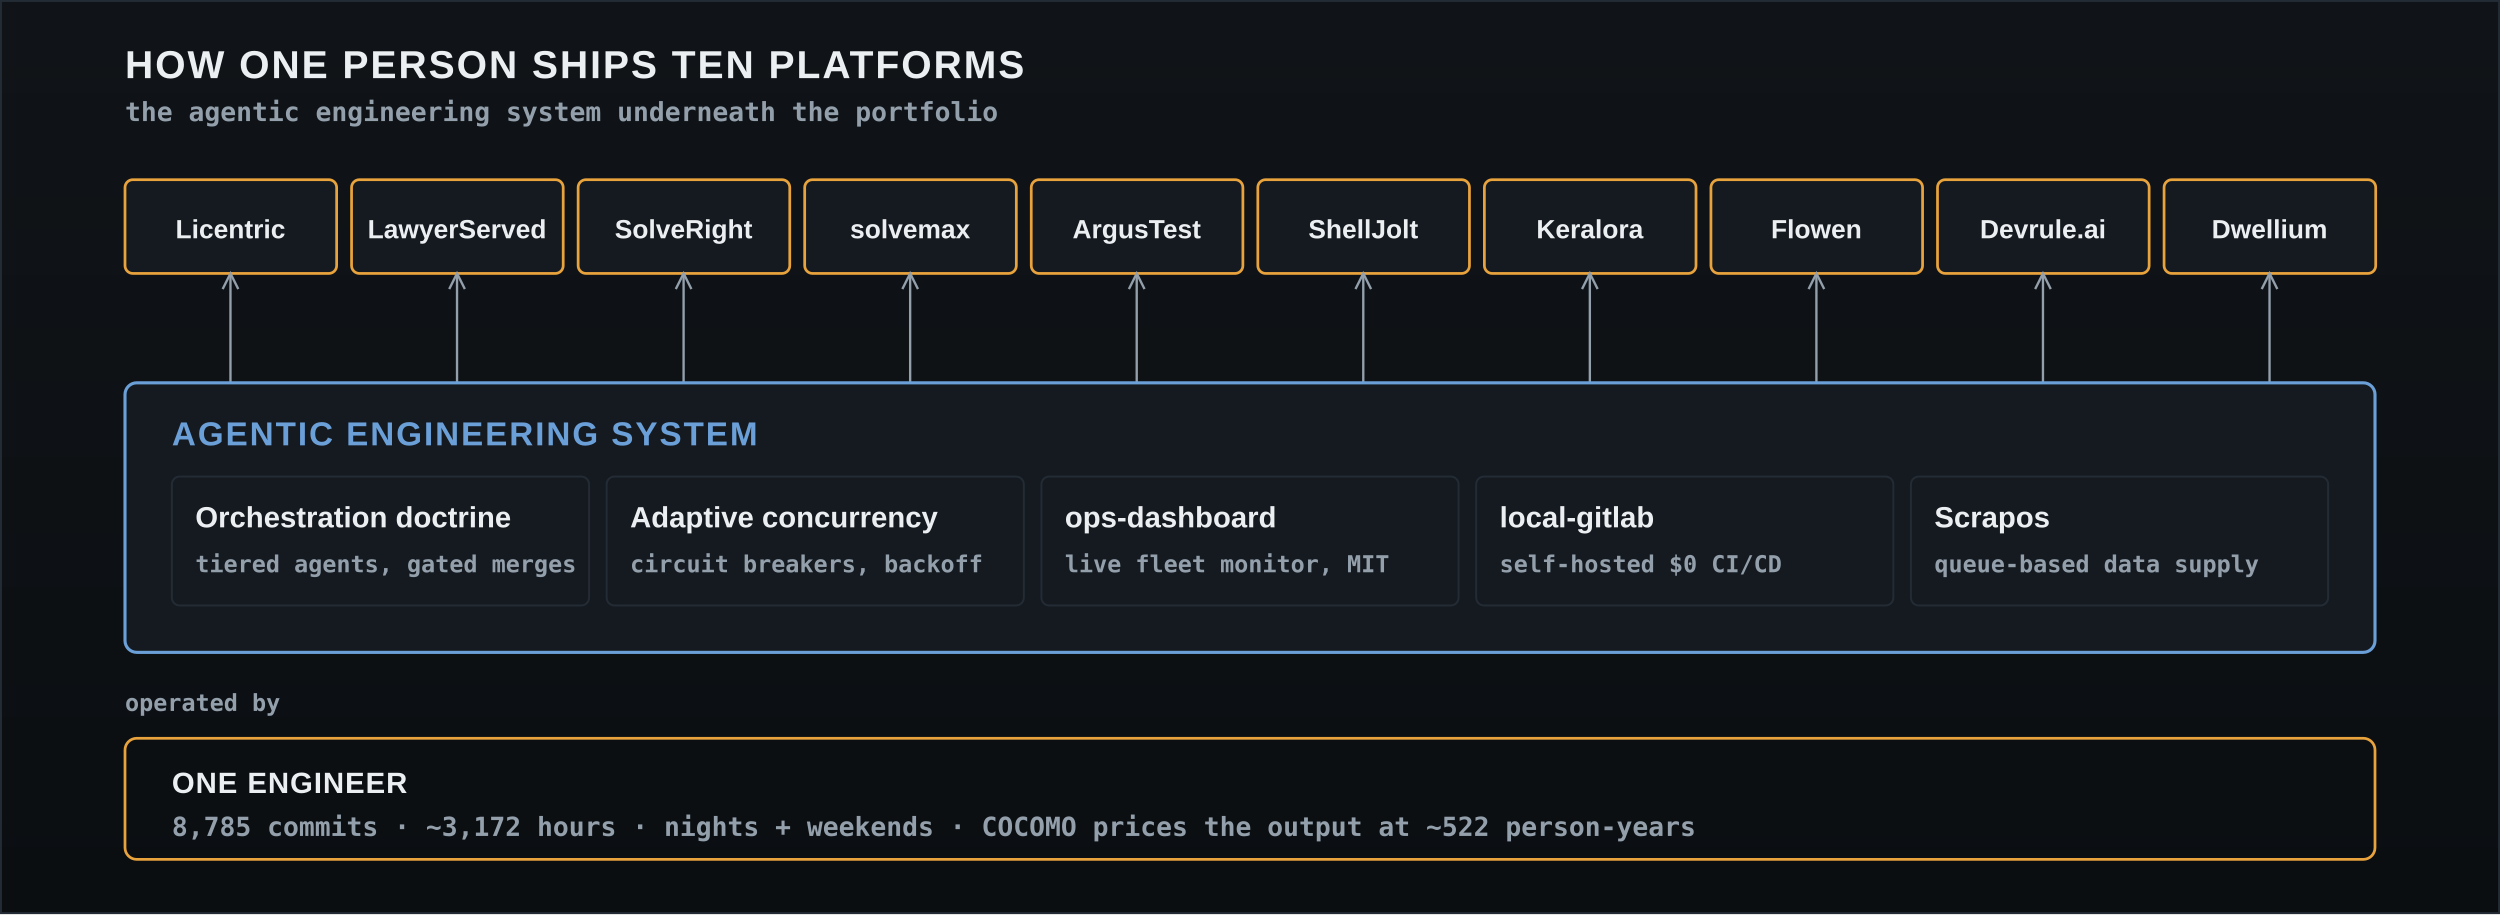
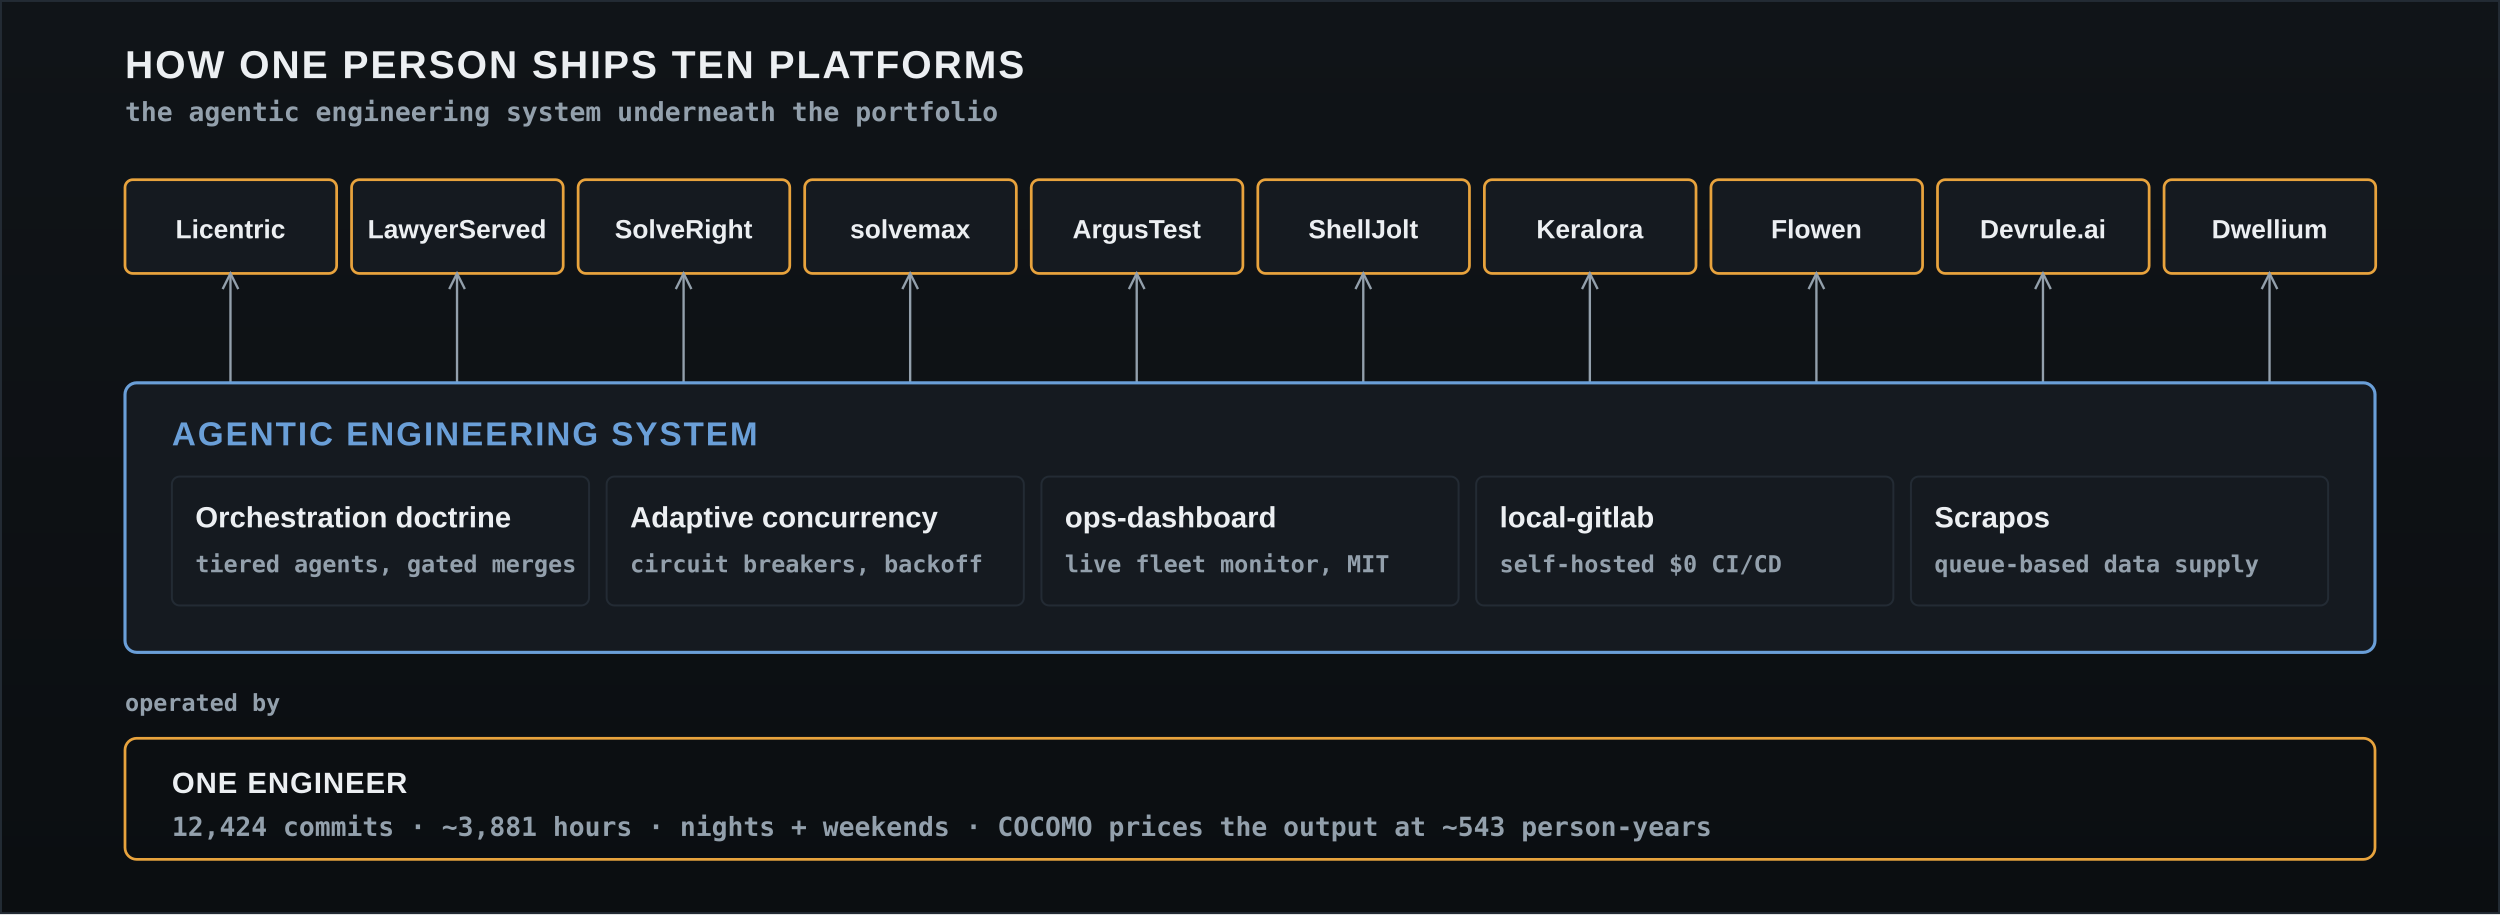
- <svg xmlns="http://www.w3.org/2000/svg" width="1280" height="468" viewBox="0 0 1280 468" role="img" aria-label="Diagram: one engineer operates an agentic engineering system of orchestration doctrine, adaptive concurrency, live fleet monitoring, self-hosted CI and data supply, which ships ten production platforms. 8,785 commits, about 3,172 hours, COCOMO-priced at about 522 person-years.">
+ <svg xmlns="http://www.w3.org/2000/svg" width="1280" height="468" viewBox="0 0 1280 468" role="img" aria-label="Diagram: one engineer operates an agentic engineering system of orchestration doctrine, adaptive concurrency, live fleet monitoring, self-hosted CI and data supply, which ships ten production platforms. 12,424 commits, about 3,881 hours, COCOMO-priced at about 543 person-years.">
  <defs>
    <linearGradient id="g" x1="0" y1="0" x2="0" y2="1">
      <stop offset="0" stop-color="#101418" />
      <stop offset="1" stop-color="#0b0e11" />
    </linearGradient>
  </defs>
  <rect width="1280" height="468" fill="url(#g)" />
  <rect x="0.5" y="0.5" width="1279" height="467" fill="none" stroke="#232b34" />
  <text x="64" y="40" font-family="Avenir Next, Helvetica Neue, Arial, sans-serif" font-size="20" font-weight="700" letter-spacing="1" fill="#eceff2">HOW ONE PERSON SHIPS TEN PLATFORMS</text>
  <text x="64" y="62" font-family="SF Mono, Menlo, Consolas, monospace" font-size="13.5" font-weight="600" fill="#93a0ac">the agentic engineering system underneath the portfolio</text>
  <rect x="64" y="92" width="108.36" height="48" rx="4" fill="#151a20" stroke="#e8a33d" stroke-width="1.4" />
  <text x="118" y="122" font-family="Avenir Next, Helvetica Neue, Arial, sans-serif" font-size="13.5" font-weight="600" fill="#eceff2" text-anchor="middle">Licentric</text>
  <rect x="180" y="92" width="108.36" height="48" rx="4" fill="#151a20" stroke="#e8a33d" stroke-width="1.4" />
  <text x="234" y="122" font-family="Avenir Next, Helvetica Neue, Arial, sans-serif" font-size="13.5" font-weight="600" fill="#eceff2" text-anchor="middle">LawyerServed</text>
  <rect x="296" y="92" width="108.36" height="48" rx="4" fill="#151a20" stroke="#e8a33d" stroke-width="1.4" />
  <text x="350" y="122" font-family="Avenir Next, Helvetica Neue, Arial, sans-serif" font-size="13.5" font-weight="600" fill="#eceff2" text-anchor="middle">SolveRight</text>
  <rect x="412" y="92" width="108.36" height="48" rx="4" fill="#151a20" stroke="#e8a33d" stroke-width="1.4" />
  <text x="466" y="122" font-family="Avenir Next, Helvetica Neue, Arial, sans-serif" font-size="13.5" font-weight="600" fill="#eceff2" text-anchor="middle">solvemax</text>
  <rect x="528" y="92" width="108.36" height="48" rx="4" fill="#151a20" stroke="#e8a33d" stroke-width="1.4" />
  <text x="582" y="122" font-family="Avenir Next, Helvetica Neue, Arial, sans-serif" font-size="13.5" font-weight="600" fill="#eceff2" text-anchor="middle">ArgusTest</text>
  <rect x="644" y="92" width="108.36" height="48" rx="4" fill="#151a20" stroke="#e8a33d" stroke-width="1.4" />
  <text x="698" y="122" font-family="Avenir Next, Helvetica Neue, Arial, sans-serif" font-size="13.5" font-weight="600" fill="#eceff2" text-anchor="middle">ShellJolt</text>
  <rect x="760" y="92" width="108.36" height="48" rx="4" fill="#151a20" stroke="#e8a33d" stroke-width="1.4" />
  <text x="814" y="122" font-family="Avenir Next, Helvetica Neue, Arial, sans-serif" font-size="13.5" font-weight="600" fill="#eceff2" text-anchor="middle">Keralora</text>
  <rect x="876" y="92" width="108.36" height="48" rx="4" fill="#151a20" stroke="#e8a33d" stroke-width="1.4" />
  <text x="930" y="122" font-family="Avenir Next, Helvetica Neue, Arial, sans-serif" font-size="13.5" font-weight="600" fill="#eceff2" text-anchor="middle">Flowen</text>
  <rect x="992" y="92" width="108.36" height="48" rx="4" fill="#151a20" stroke="#e8a33d" stroke-width="1.4" />
  <text x="1046" y="122" font-family="Avenir Next, Helvetica Neue, Arial, sans-serif" font-size="13.5" font-weight="600" fill="#eceff2" text-anchor="middle">Devrule.ai</text>
  <rect x="1108" y="92" width="108.36" height="48" rx="4" fill="#151a20" stroke="#e8a33d" stroke-width="1.4" />
  <text x="1162" y="122" font-family="Avenir Next, Helvetica Neue, Arial, sans-serif" font-size="13.5" font-weight="600" fill="#eceff2" text-anchor="middle">Dwellium</text>
  <line x1="118" y1="196" x2="118" y2="140" stroke="#93a0ac" stroke-width="1.2" />
  <path d="M 114 148 L 118 140 L 122 148" fill="none" stroke="#93a0ac" stroke-width="1.2" />
  <line x1="234" y1="196" x2="234" y2="140" stroke="#93a0ac" stroke-width="1.2" />
  <path d="M 230 148 L 234 140 L 238 148" fill="none" stroke="#93a0ac" stroke-width="1.2" />
  <line x1="350" y1="196" x2="350" y2="140" stroke="#93a0ac" stroke-width="1.2" />
  <path d="M 346 148 L 350 140 L 354 148" fill="none" stroke="#93a0ac" stroke-width="1.2" />
  <line x1="466" y1="196" x2="466" y2="140" stroke="#93a0ac" stroke-width="1.2" />
  <path d="M 462 148 L 466 140 L 470 148" fill="none" stroke="#93a0ac" stroke-width="1.2" />
  <line x1="582" y1="196" x2="582" y2="140" stroke="#93a0ac" stroke-width="1.2" />
  <path d="M 578 148 L 582 140 L 586 148" fill="none" stroke="#93a0ac" stroke-width="1.2" />
  <line x1="698" y1="196" x2="698" y2="140" stroke="#93a0ac" stroke-width="1.2" />
  <path d="M 694 148 L 698 140 L 702 148" fill="none" stroke="#93a0ac" stroke-width="1.2" />
  <line x1="814" y1="196" x2="814" y2="140" stroke="#93a0ac" stroke-width="1.2" />
  <path d="M 810 148 L 814 140 L 818 148" fill="none" stroke="#93a0ac" stroke-width="1.2" />
  <line x1="930" y1="196" x2="930" y2="140" stroke="#93a0ac" stroke-width="1.2" />
  <path d="M 926 148 L 930 140 L 934 148" fill="none" stroke="#93a0ac" stroke-width="1.2" />
  <line x1="1046" y1="196" x2="1046" y2="140" stroke="#93a0ac" stroke-width="1.2" />
  <path d="M 1042 148 L 1046 140 L 1050 148" fill="none" stroke="#93a0ac" stroke-width="1.2" />
  <line x1="1162" y1="196" x2="1162" y2="140" stroke="#93a0ac" stroke-width="1.2" />
  <path d="M 1158 148 L 1162 140 L 1166 148" fill="none" stroke="#93a0ac" stroke-width="1.2" />
  <rect x="64" y="196" width="1152" height="138" rx="6" fill="#151a20" stroke="#6a9fd8" stroke-width="1.6" />
  <text x="88" y="228" font-family="Avenir Next, Helvetica Neue, Arial, sans-serif" font-size="17" font-weight="700" letter-spacing="1" fill="#6a9fd8">AGENTIC ENGINEERING SYSTEM</text>
  <rect x="88.0" y="244" width="213.6" height="66" rx="4" fill="none" stroke="#232b34" />
  <text x="100.0" y="270" font-family="Avenir Next, Helvetica Neue, Arial, sans-serif" font-size="15" font-weight="600" fill="#eceff2">Orchestration doctrine</text>
  <text x="100.0" y="293" font-family="SF Mono, Menlo, Consolas, monospace" font-size="12" font-weight="600" fill="#93a0ac">tiered agents, gated merges</text>
  <rect x="310.6" y="244" width="213.6" height="66" rx="4" fill="none" stroke="#232b34" />
  <text x="322.6" y="270" font-family="Avenir Next, Helvetica Neue, Arial, sans-serif" font-size="15" font-weight="600" fill="#eceff2">Adaptive concurrency</text>
  <text x="322.6" y="293" font-family="SF Mono, Menlo, Consolas, monospace" font-size="12" font-weight="600" fill="#93a0ac">circuit breakers, backoff</text>
  <rect x="533.2" y="244" width="213.6" height="66" rx="4" fill="none" stroke="#232b34" />
  <text x="545.2" y="270" font-family="Avenir Next, Helvetica Neue, Arial, sans-serif" font-size="15" font-weight="600" fill="#eceff2">ops-dashboard</text>
  <text x="545.2" y="293" font-family="SF Mono, Menlo, Consolas, monospace" font-size="12" font-weight="600" fill="#93a0ac">live fleet monitor, MIT</text>
  <rect x="755.8" y="244" width="213.6" height="66" rx="4" fill="none" stroke="#232b34" />
  <text x="767.8" y="270" font-family="Avenir Next, Helvetica Neue, Arial, sans-serif" font-size="15" font-weight="600" fill="#eceff2">local-gitlab</text>
  <text x="767.8" y="293" font-family="SF Mono, Menlo, Consolas, monospace" font-size="12" font-weight="600" fill="#93a0ac">self-hosted $0 CI/CD</text>
  <rect x="978.4" y="244" width="213.6" height="66" rx="4" fill="none" stroke="#232b34" />
  <text x="990.4" y="270" font-family="Avenir Next, Helvetica Neue, Arial, sans-serif" font-size="15" font-weight="600" fill="#eceff2">Scrapos</text>
  <text x="990.4" y="293" font-family="SF Mono, Menlo, Consolas, monospace" font-size="12" font-weight="600" fill="#93a0ac">queue-based data supply</text>
  <text x="64" y="364" font-family="SF Mono, Menlo, Consolas, monospace" font-size="12" font-weight="600" fill="#93a0ac">operated by</text>
  <rect x="64" y="378" width="1152" height="62" rx="6" fill="none" stroke="#e8a33d" stroke-width="1.4" />
  <text x="88" y="406" font-family="Avenir Next, Helvetica Neue, Arial, sans-serif" font-size="15" font-weight="700" letter-spacing="0.5" fill="#eceff2">ONE ENGINEER</text>
-   <text x="88" y="428" font-family="SF Mono, Menlo, Consolas, monospace" font-size="13.5" font-weight="600" fill="#93a0ac">8,785 commits · ~3,172 hours · nights + weekends · COCOMO prices the output at ~522 person-years</text>
+   <text x="88" y="428" font-family="SF Mono, Menlo, Consolas, monospace" font-size="13.5" font-weight="600" fill="#93a0ac">12,424 commits · ~3,881 hours · nights + weekends · COCOMO prices the output at ~543 person-years</text>
</svg>
